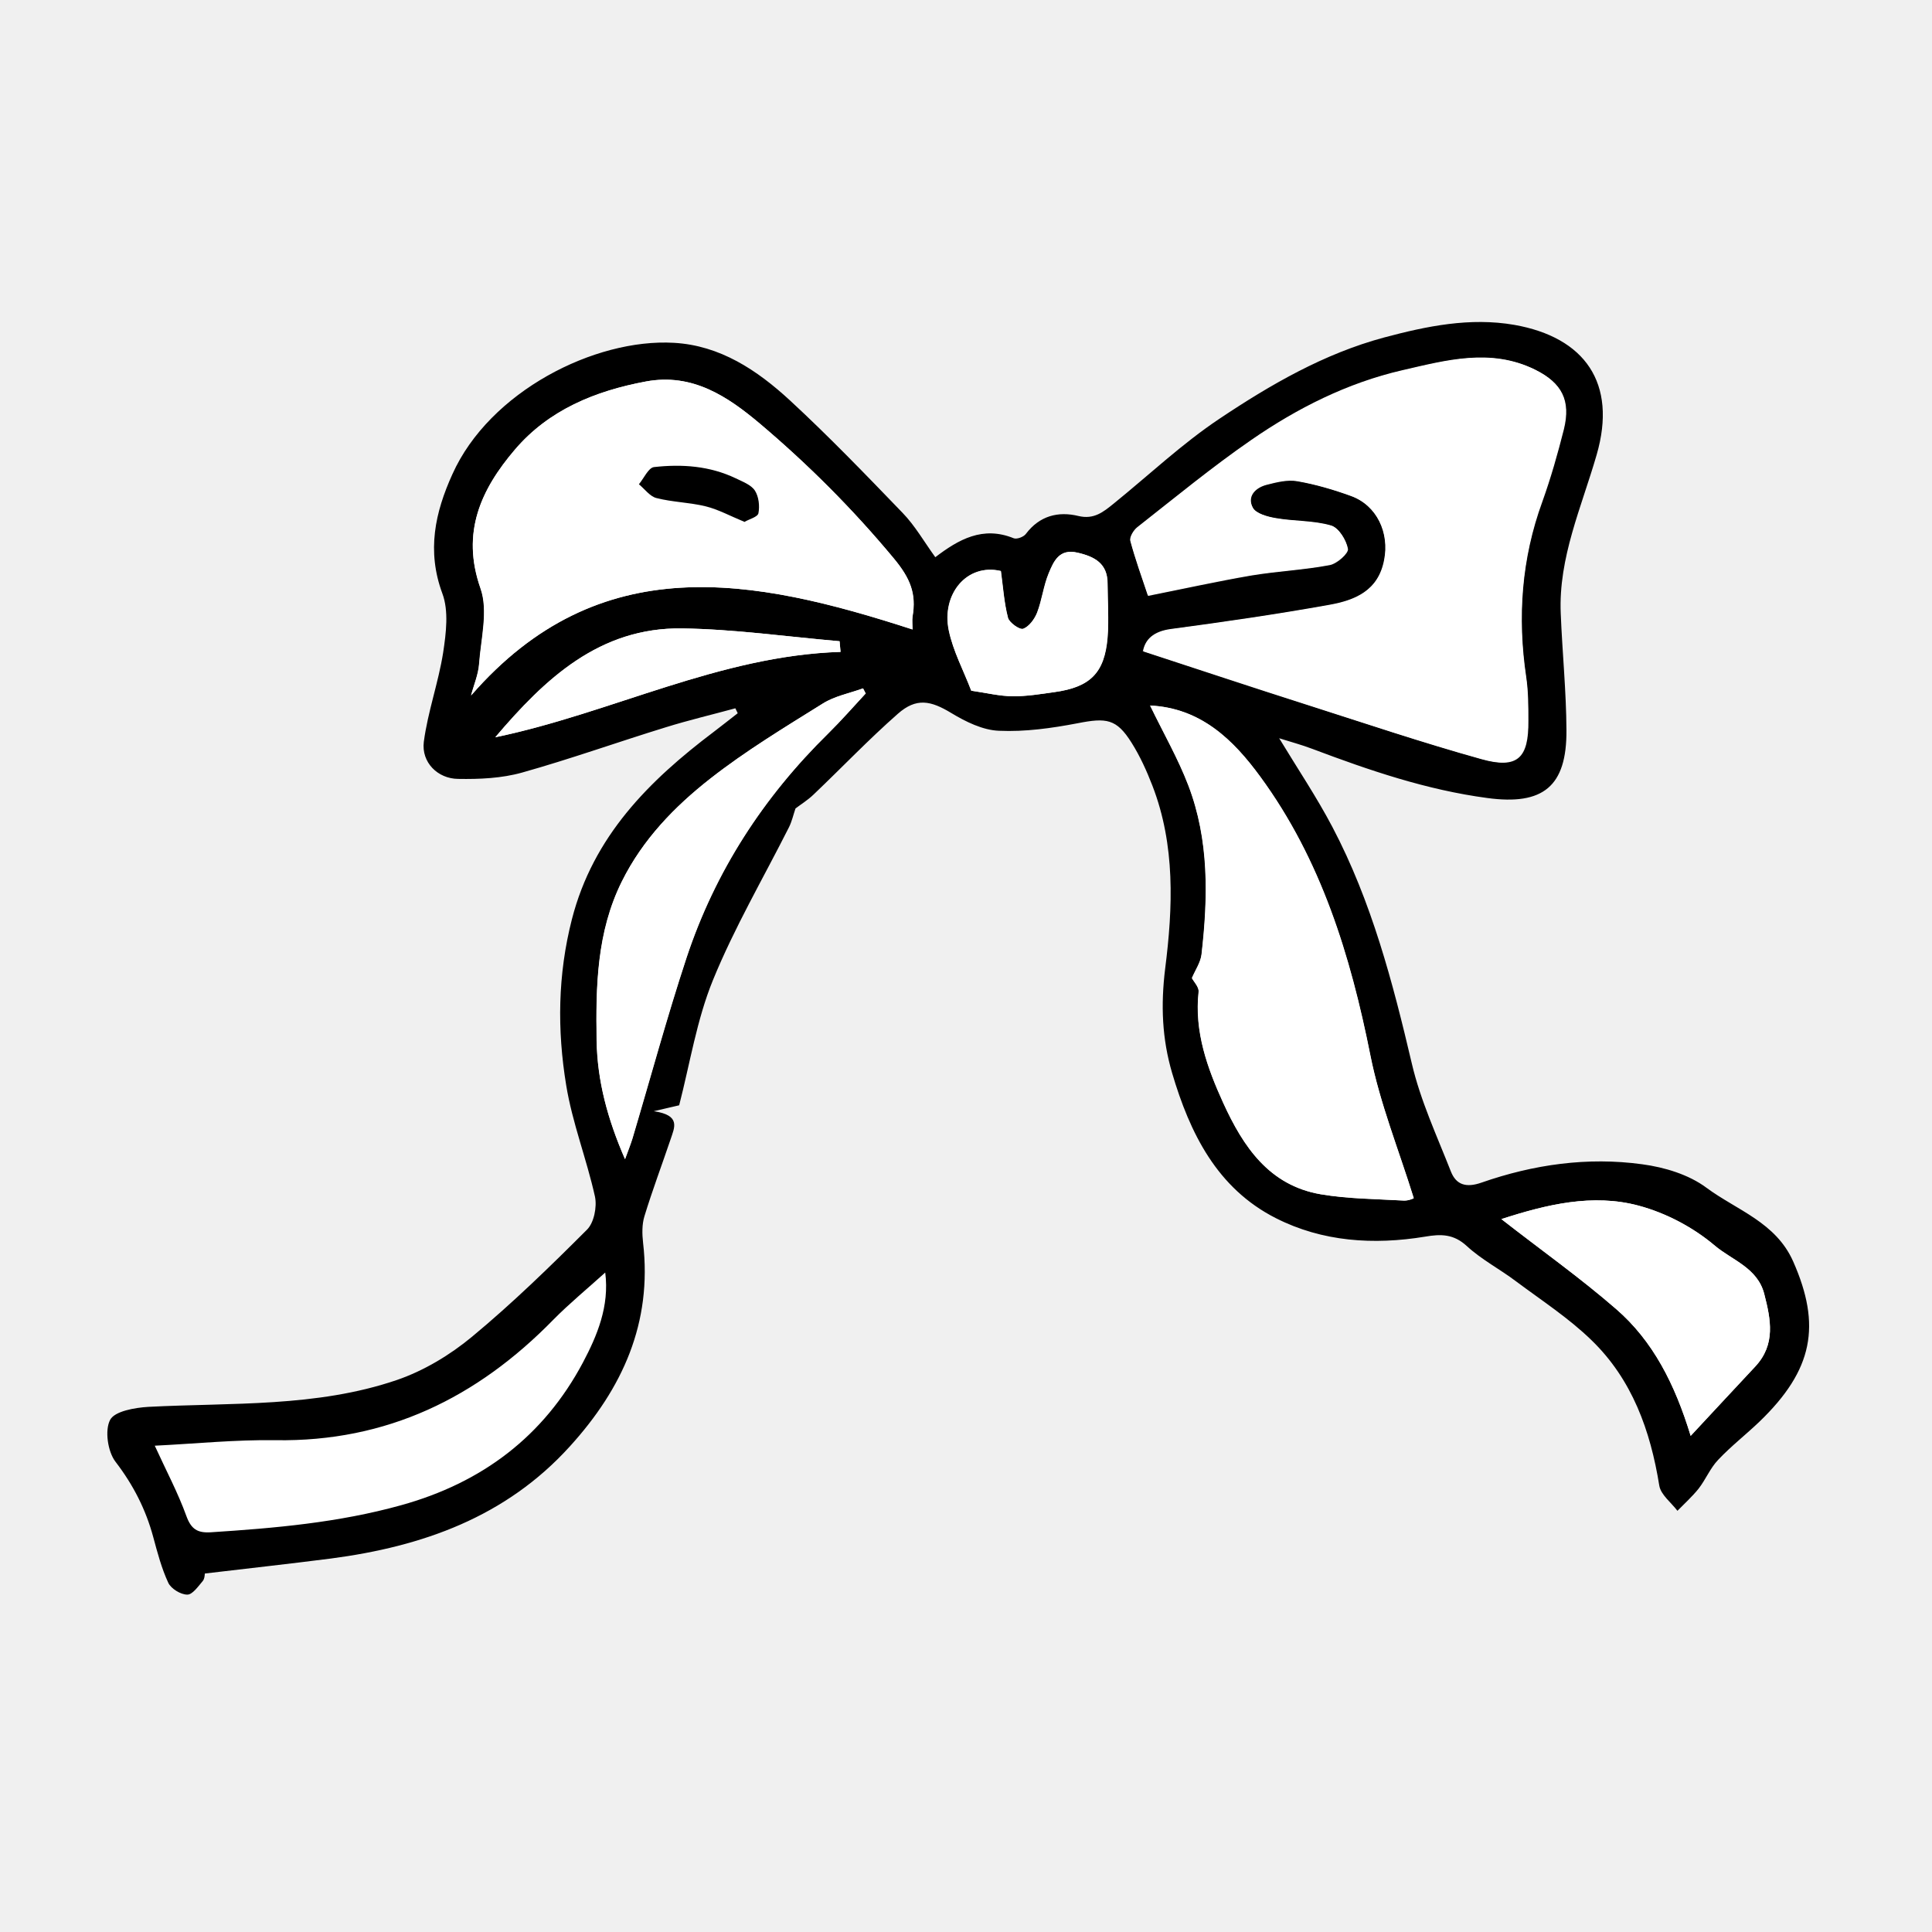
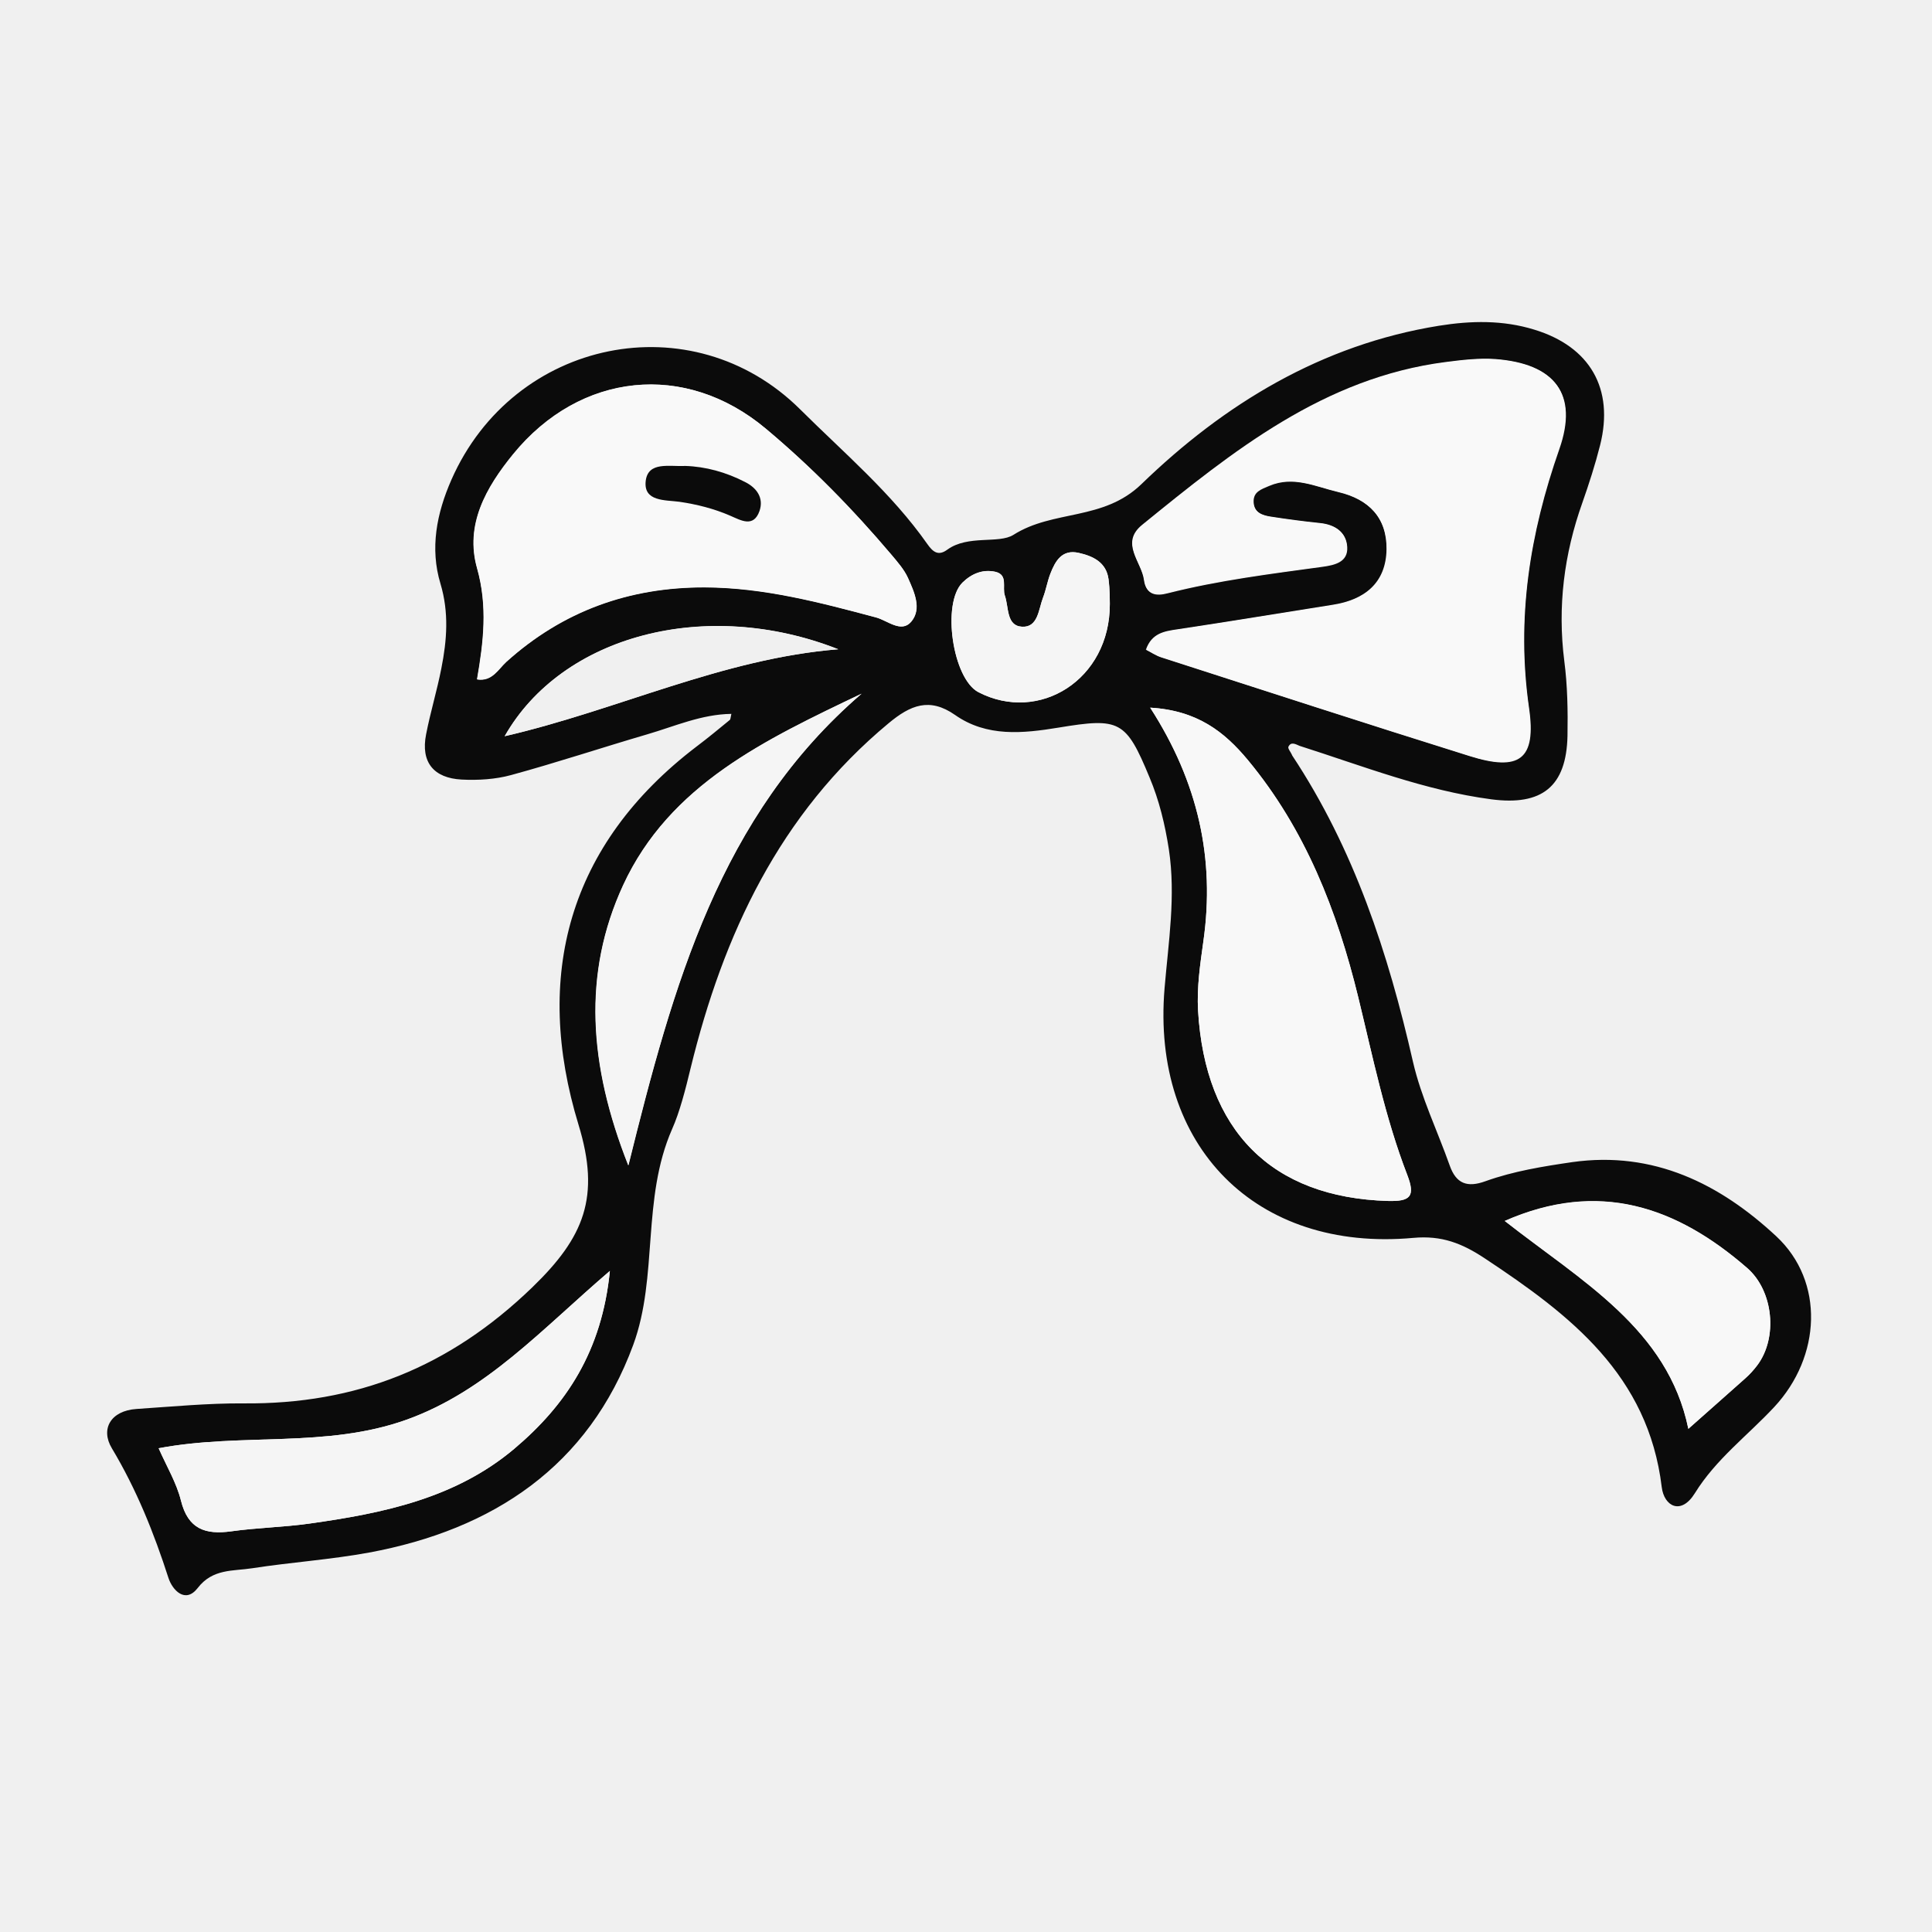
<svg xmlns="http://www.w3.org/2000/svg" width="90" height="90" viewBox="0 0 90 90" fill="none">
-   <path d="M18.5 65.5L28 58.5L28.5 59V62L25.5 67.5L17.5 71L9 72.5L6.5 66.5L18.5 65.5Z" fill="white" />
-   <path d="M9.539 73.319C9.539 73.319 9.539 73.548 9.438 73.659C9.226 73.907 8.96 74.293 8.721 74.283C8.418 74.283 7.968 74.008 7.839 73.732C7.527 73.061 7.334 72.326 7.141 71.61C6.792 70.314 6.204 69.166 5.378 68.091C5.02 67.623 4.873 66.63 5.13 66.143C5.341 65.739 6.278 65.574 6.912 65.537C10.797 65.335 14.738 65.564 18.485 64.287C19.743 63.856 20.965 63.121 21.994 62.266C23.867 60.714 25.622 59.005 27.34 57.287C27.67 56.965 27.817 56.221 27.716 55.743C27.33 53.997 26.66 52.307 26.375 50.552C25.953 47.98 25.98 45.407 26.641 42.825C27.633 38.958 30.224 36.376 33.255 34.088C33.631 33.803 33.999 33.509 34.366 33.225C34.329 33.151 34.293 33.068 34.256 32.995C33.181 33.289 32.088 33.546 31.023 33.877C28.782 34.566 26.577 35.356 24.318 35.99C23.372 36.256 22.334 36.302 21.342 36.284C20.386 36.275 19.624 35.512 19.743 34.557C19.927 33.16 20.423 31.8 20.643 30.404C20.781 29.494 20.91 28.456 20.607 27.648C19.872 25.663 20.267 23.872 21.075 22.089C22.802 18.24 27.707 15.759 31.39 15.97C33.549 16.09 35.275 17.248 36.8 18.653C38.61 20.325 40.327 22.108 42.045 23.89C42.624 24.487 43.046 25.232 43.57 25.957C44.654 25.13 45.783 24.487 47.225 25.075C47.372 25.13 47.694 25.011 47.795 24.864C48.429 24.028 49.292 23.807 50.238 24.037C50.964 24.212 51.404 23.844 51.882 23.458C53.517 22.135 55.06 20.674 56.805 19.508C59.184 17.918 61.673 16.476 64.475 15.722C66.468 15.19 68.48 14.776 70.546 15.134C73.816 15.713 75.35 17.836 74.377 21.189C73.678 23.614 72.595 25.976 72.705 28.576C72.778 30.395 72.962 32.205 72.971 34.015C72.99 36.642 71.878 37.524 69.288 37.175C66.459 36.798 63.795 35.889 61.141 34.888C60.636 34.695 60.112 34.557 59.589 34.391C60.452 35.815 61.334 37.129 62.069 38.526C63.896 41.999 64.879 45.756 65.77 49.551C66.174 51.278 66.937 52.913 67.589 54.576C67.837 55.201 68.305 55.339 69.013 55.091C71.437 54.245 73.954 53.887 76.498 54.236C77.536 54.374 78.666 54.714 79.493 55.33C80.907 56.377 82.726 56.937 83.534 58.766C84.848 61.742 84.471 63.81 81.963 66.226C81.33 66.832 80.632 67.374 80.035 68.008C79.667 68.394 79.456 68.927 79.125 69.35C78.831 69.717 78.473 70.039 78.142 70.379C77.849 69.993 77.371 69.635 77.297 69.212C76.884 66.639 76.03 64.26 74.138 62.431C73.082 61.403 71.823 60.585 70.629 59.694C69.876 59.124 69.022 58.683 68.333 58.049C67.717 57.48 67.129 57.48 66.385 57.608C63.988 58.003 61.6 57.847 59.432 56.745C56.695 55.357 55.428 52.785 54.601 49.983C54.133 48.393 54.068 46.822 54.279 45.113C54.638 42.283 54.757 39.371 53.682 36.596C53.416 35.907 53.104 35.218 52.709 34.593C52.011 33.482 51.542 33.427 50.192 33.693C48.989 33.923 47.749 34.097 46.536 34.042C45.783 34.015 44.984 33.62 44.314 33.215C43.358 32.637 42.688 32.49 41.824 33.252C40.465 34.447 39.216 35.76 37.902 37.01C37.627 37.276 37.296 37.478 37.057 37.662C36.956 37.956 36.892 38.259 36.754 38.535C35.56 40.905 34.21 43.211 33.209 45.664C32.456 47.511 32.143 49.532 31.638 51.489C31.372 51.554 31.105 51.609 30.453 51.765C31.73 51.949 31.418 52.528 31.243 53.06C30.839 54.255 30.389 55.449 30.021 56.653C29.902 57.038 29.911 57.489 29.957 57.893C30.389 61.623 29.002 64.673 26.55 67.374C23.564 70.673 19.679 72.042 15.417 72.602C13.488 72.85 11.559 73.061 9.548 73.3L9.539 73.319ZM53.242 30.34C55.905 31.212 58.385 32.039 60.874 32.83C63.584 33.693 66.275 34.603 69.013 35.365C70.684 35.834 71.217 35.328 71.198 33.583C71.198 32.903 71.198 32.214 71.097 31.534C70.684 28.75 70.877 26.031 71.851 23.366C72.246 22.264 72.567 21.134 72.852 20.004C73.183 18.662 72.769 17.845 71.529 17.238C69.463 16.209 67.377 16.797 65.338 17.266C62.794 17.854 60.452 19.03 58.312 20.509C56.475 21.777 54.748 23.201 52.994 24.579C52.819 24.717 52.626 25.038 52.672 25.213C52.902 26.077 53.214 26.913 53.49 27.758C55.106 27.436 56.695 27.087 58.284 26.812C59.497 26.61 60.737 26.555 61.949 26.325C62.289 26.261 62.831 25.773 62.794 25.571C62.721 25.167 62.372 24.598 62.023 24.497C61.205 24.267 60.314 24.303 59.469 24.157C59.074 24.092 58.523 23.945 58.367 23.66C58.082 23.137 58.468 22.723 59.01 22.585C59.478 22.466 59.983 22.337 60.443 22.42C61.288 22.567 62.133 22.815 62.941 23.109C64.163 23.55 64.751 24.836 64.493 26.113C64.209 27.538 63.125 27.979 61.958 28.19C59.497 28.631 57.026 28.989 54.555 29.32C53.747 29.43 53.361 29.807 53.26 30.358L53.242 30.34ZM42.504 29.32C42.504 29.099 42.477 28.907 42.504 28.723C42.688 27.657 42.403 26.94 41.622 26.003C39.721 23.715 37.645 21.639 35.395 19.737C33.907 18.479 32.263 17.367 30.086 17.771C27.725 18.212 25.558 19.094 23.978 20.95C22.407 22.797 21.47 24.809 22.38 27.409C22.747 28.447 22.398 29.752 22.315 30.928C22.279 31.424 22.067 31.911 21.939 32.398C27.918 25.526 35.073 26.913 42.495 29.32H42.504ZM53.572 32.866C54.197 34.153 54.877 35.338 55.354 36.587C56.328 39.132 56.273 41.797 55.97 44.452C55.924 44.837 55.676 45.187 55.52 45.563C55.611 45.738 55.859 45.986 55.832 46.206C55.63 48.062 56.236 49.744 56.98 51.379C57.908 53.409 59.111 55.219 61.517 55.633C62.794 55.853 64.098 55.853 65.394 55.927C65.623 55.936 65.853 55.826 65.853 55.817C65.145 53.547 64.282 51.397 63.832 49.165C62.904 44.507 61.527 40.042 58.697 36.174C57.439 34.465 55.924 32.977 53.563 32.866H53.572ZM7.206 67.338C7.738 68.504 8.289 69.534 8.684 70.627C8.905 71.233 9.199 71.417 9.814 71.38C12.799 71.187 15.766 70.93 18.678 70.121C22.462 69.074 25.328 66.906 27.156 63.47C27.817 62.22 28.396 60.851 28.194 59.28C27.349 60.043 26.522 60.723 25.778 61.476C22.223 65.114 18.017 67.172 12.836 67.09C10.962 67.062 9.089 67.255 7.196 67.347L7.206 67.338ZM40.327 32.297C40.291 32.223 40.245 32.14 40.208 32.067C39.583 32.297 38.894 32.425 38.334 32.774C36.552 33.886 34.743 34.979 33.089 36.275C31.427 37.579 29.939 39.105 28.974 41.062C27.808 43.423 27.753 45.949 27.799 48.485C27.826 50.341 28.295 52.105 29.121 53.997C29.287 53.547 29.388 53.29 29.47 53.024C30.306 50.221 31.069 47.392 31.987 44.608C33.319 40.593 35.569 37.129 38.591 34.162C39.197 33.565 39.758 32.921 40.337 32.297H40.327ZM69.94 56.79C71.777 58.224 73.605 59.519 75.286 60.98C77.004 62.468 78.023 64.471 78.758 66.888C79.924 65.638 80.843 64.646 81.771 63.654C82.726 62.624 82.496 61.467 82.184 60.273C81.872 59.06 80.687 58.701 79.888 58.031C78.886 57.185 77.61 56.506 76.342 56.166C74.193 55.587 72.034 56.111 69.94 56.79ZM45.251 32.177C45.958 32.278 46.564 32.425 47.17 32.434C47.813 32.434 48.465 32.333 49.108 32.242C50.78 32.012 51.45 31.35 51.588 29.697C51.662 28.86 51.597 28.015 51.588 27.179C51.588 26.251 50.991 25.93 50.192 25.746C49.338 25.544 49.081 26.15 48.851 26.701C48.603 27.29 48.539 27.942 48.309 28.539C48.19 28.842 47.933 29.191 47.657 29.292C47.492 29.348 47.005 29.017 46.95 28.778C46.766 28.07 46.72 27.335 46.619 26.6C45.039 26.224 43.845 27.675 44.194 29.366C44.396 30.321 44.883 31.222 45.241 32.177H45.251ZM39.161 30.367C39.142 30.202 39.124 30.037 39.115 29.871C36.672 29.66 34.228 29.311 31.785 29.274C27.936 29.219 25.392 31.617 23.078 34.345C28.506 33.215 33.512 30.542 39.17 30.367H39.161Z" fill="black" />
-   <path d="M53.242 30.34C53.343 29.788 53.728 29.412 54.537 29.302C57.017 28.971 59.488 28.613 61.94 28.172C63.106 27.96 64.2 27.528 64.475 26.095C64.732 24.818 64.135 23.532 62.923 23.091C62.114 22.797 61.27 22.549 60.425 22.402C59.965 22.319 59.46 22.448 58.992 22.567C58.459 22.705 58.064 23.128 58.349 23.642C58.505 23.927 59.056 24.074 59.451 24.138C60.296 24.285 61.187 24.239 62.004 24.478C62.353 24.579 62.702 25.149 62.776 25.553C62.813 25.755 62.271 26.242 61.931 26.306C60.718 26.536 59.478 26.591 58.266 26.793C56.668 27.06 55.088 27.418 53.471 27.74C53.187 26.894 52.883 26.049 52.654 25.195C52.608 25.02 52.801 24.699 52.975 24.561C54.73 23.183 56.456 21.759 58.294 20.491C60.434 19.012 62.767 17.836 65.32 17.248C67.359 16.779 69.444 16.2 71.511 17.22C72.742 17.836 73.164 18.653 72.834 19.985C72.549 21.116 72.227 22.255 71.832 23.348C70.868 26.012 70.666 28.732 71.079 31.516C71.18 32.186 71.18 32.876 71.18 33.565C71.199 35.301 70.666 35.816 68.994 35.347C66.257 34.584 63.566 33.684 60.856 32.811C58.367 32.012 55.887 31.185 53.223 30.321L53.242 30.34Z" fill="white" />
-   <path d="M42.504 29.32C35.083 26.913 27.927 25.526 21.948 32.398C22.076 31.911 22.288 31.424 22.324 30.928C22.416 29.752 22.756 28.447 22.389 27.409C21.47 24.809 22.407 22.797 23.987 20.95C25.567 19.094 27.725 18.212 30.095 17.771C32.263 17.367 33.907 18.479 35.404 19.737C37.654 21.639 39.73 23.716 41.632 26.003C42.412 26.94 42.697 27.657 42.513 28.723C42.486 28.907 42.513 29.099 42.513 29.32H42.504ZM34.688 24.313C34.89 24.193 35.294 24.092 35.321 23.918C35.386 23.578 35.34 23.137 35.156 22.861C34.981 22.595 34.587 22.448 34.265 22.291C33.053 21.713 31.758 21.621 30.453 21.768C30.196 21.795 29.985 22.282 29.755 22.567C30.021 22.788 30.27 23.128 30.573 23.21C31.326 23.394 32.116 23.403 32.869 23.596C33.457 23.743 34.008 24.046 34.678 24.322L34.688 24.313Z" fill="white" />
-   <path d="M53.572 32.866C55.942 32.977 57.458 34.465 58.707 36.174C61.545 40.042 62.913 44.507 63.841 49.165C64.282 51.397 65.155 53.538 65.862 55.817C65.862 55.817 65.623 55.936 65.403 55.927C64.108 55.853 62.794 55.844 61.527 55.633C59.12 55.219 57.917 53.41 56.989 51.379C56.245 49.744 55.639 48.072 55.841 46.206C55.869 45.986 55.62 45.738 55.529 45.563C55.685 45.196 55.942 44.837 55.979 44.452C56.282 41.797 56.337 39.132 55.363 36.587C54.886 35.338 54.206 34.162 53.581 32.866H53.572Z" fill="white" />
-   <path d="M40.327 32.297C39.749 32.921 39.188 33.565 38.582 34.162C35.56 37.129 33.31 40.584 31.978 44.608C31.059 47.383 30.297 50.212 29.461 53.024C29.378 53.29 29.277 53.547 29.112 53.997C28.295 52.114 27.826 50.35 27.79 48.485C27.753 45.949 27.79 43.423 28.965 41.062C29.939 39.105 31.418 37.579 33.08 36.275C34.733 34.979 36.543 33.886 38.325 32.774C38.876 32.425 39.565 32.297 40.199 32.067C40.235 32.141 40.281 32.223 40.318 32.297H40.327Z" fill="white" />
-   <path d="M69.94 56.79C72.043 56.111 74.193 55.587 76.342 56.166C77.609 56.506 78.886 57.176 79.888 58.031C80.677 58.701 81.871 59.06 82.184 60.273C82.487 61.467 82.726 62.624 81.77 63.654C80.843 64.646 79.915 65.638 78.758 66.888C78.023 64.48 77.003 62.468 75.286 60.98C73.605 59.519 71.777 58.224 69.94 56.79Z" fill="white" />
-   <path d="M45.251 32.177C44.883 31.231 44.397 30.331 44.204 29.366C43.855 27.675 45.049 26.233 46.629 26.6C46.73 27.335 46.775 28.07 46.959 28.778C47.023 29.008 47.51 29.347 47.666 29.292C47.942 29.191 48.199 28.842 48.319 28.539C48.548 27.942 48.622 27.29 48.86 26.701C49.09 26.15 49.347 25.544 50.202 25.746C51.01 25.93 51.598 26.261 51.598 27.179C51.598 28.015 51.662 28.86 51.598 29.697C51.46 31.35 50.789 32.012 49.118 32.242C48.475 32.333 47.822 32.444 47.18 32.434C46.573 32.434 45.958 32.278 45.26 32.177H45.251Z" fill="white" />
-   <path d="M39.161 30.367C33.512 30.542 28.497 33.215 23.068 34.345C25.383 31.617 27.927 29.219 31.776 29.274C34.219 29.311 36.662 29.66 39.106 29.871C39.124 30.037 39.142 30.202 39.151 30.367H39.161Z" fill="white" />
-   <path d="M34.687 24.313C34.017 24.037 33.466 23.734 32.878 23.587C32.125 23.403 31.335 23.394 30.582 23.201C30.279 23.128 30.03 22.778 29.764 22.558C29.994 22.282 30.205 21.795 30.462 21.759C31.767 21.612 33.062 21.703 34.274 22.282C34.596 22.439 34.99 22.585 35.165 22.852C35.349 23.137 35.395 23.578 35.33 23.909C35.294 24.083 34.899 24.184 34.697 24.303L34.687 24.313Z" fill="black" />
+   <path d="M60.19 35.185C63.08 39.545 64.67 44.405 65.82 49.455C66.2 51.115 66.96 52.675 67.53 54.285C67.83 55.145 68.35 55.335 69.2 55.025C70.51 54.555 71.88 54.335 73.25 54.135C77.03 53.605 80.12 55.145 82.75 57.595C85 59.695 84.84 63.195 82.65 65.545C81.41 66.875 79.93 67.975 78.95 69.565C78.31 70.595 77.52 70.175 77.41 69.275C76.78 64.055 73.16 61.265 69.19 58.635C68.11 57.915 67.16 57.545 65.84 57.665C58.51 58.335 53.63 53.395 54.25 46.035C54.43 43.885 54.78 41.745 54.45 39.565C54.27 38.405 54 37.285 53.55 36.215C52.45 33.555 52.16 33.425 49.31 33.895C47.66 34.165 45.97 34.345 44.49 33.305C43.3 32.475 42.41 32.845 41.39 33.695C36.31 37.915 33.69 43.545 32.17 49.765C31.94 50.725 31.66 51.815 31.31 52.595C29.88 55.855 30.67 59.455 29.5 62.645C27.42 68.305 22.97 71.255 17.19 72.325C15.39 72.655 13.56 72.775 11.75 73.055C10.86 73.195 9.91 73.065 9.21 73.975C8.63 74.725 8.03 74.065 7.85 73.515C7.17 71.405 6.36 69.385 5.21 67.465C4.67 66.565 5.16 65.715 6.36 65.635C8.02 65.525 9.68 65.365 11.34 65.375C16.59 65.425 20.94 63.695 24.8 59.965C27.21 57.635 27.98 55.765 26.95 52.395C24.84 45.485 26.45 39.345 32.45 34.775C32.98 34.375 33.49 33.955 34 33.535C34.03 33.505 34.03 33.435 34.07 33.255C32.67 33.275 31.43 33.835 30.16 34.205C28.04 34.825 25.94 35.525 23.81 36.105C23.08 36.305 22.27 36.355 21.5 36.315C20.21 36.245 19.59 35.515 19.85 34.205C20.05 33.175 20.36 32.165 20.56 31.135C20.82 29.825 20.92 28.535 20.52 27.195C20.02 25.545 20.34 23.915 21.03 22.345C23.93 15.765 32.24 14.075 37.27 19.065C39.31 21.095 41.53 22.965 43.2 25.345C43.46 25.715 43.71 25.915 44.13 25.605C45.09 24.905 46.53 25.345 47.21 24.915C49.07 23.735 51.39 24.275 53.17 22.555C57.03 18.815 61.57 16.055 67.03 15.175C68.53 14.935 70.01 14.905 71.47 15.355C74.07 16.145 75.2 18.105 74.54 20.735C74.31 21.645 74.02 22.545 73.71 23.425C72.86 25.815 72.55 28.255 72.87 30.785C73.02 31.935 73.04 33.115 73.02 34.275C72.97 36.645 71.83 37.545 69.47 37.235C66.37 36.825 63.49 35.685 60.54 34.745C60.35 34.665 60.14 34.535 60.02 34.785C59.98 34.865 60.13 35.035 60.19 35.175V35.185ZM53.38 30.265C53.62 30.385 53.85 30.545 54.1 30.625C58.89 32.165 63.67 33.725 68.47 35.225C70.77 35.945 71.58 35.395 71.23 32.985C70.63 28.805 71.26 24.865 72.64 20.925C73.54 18.355 72.44 16.965 69.67 16.745C68.91 16.685 68.12 16.785 67.36 16.885C61.69 17.615 57.45 21.035 53.23 24.465C52.18 25.315 53.2 26.185 53.31 27.035C53.4 27.715 53.85 27.785 54.41 27.635C56.78 27.035 59.2 26.735 61.61 26.405C62.19 26.325 62.8 26.185 62.76 25.485C62.72 24.805 62.2 24.455 61.51 24.385C60.74 24.305 59.97 24.205 59.21 24.085C58.82 24.025 58.43 23.895 58.4 23.405C58.37 22.905 58.76 22.795 59.13 22.635C60.26 22.155 61.29 22.675 62.35 22.925C63.79 23.265 64.62 24.145 64.61 25.595C64.6 27.165 63.59 27.955 62.09 28.195C59.68 28.575 57.28 28.965 54.87 29.335C54.25 29.425 53.67 29.515 53.4 30.285L53.38 30.265ZM22.23 31.645C22.92 31.745 23.2 31.175 23.58 30.825C26.21 28.455 29.31 27.345 32.82 27.355C35.56 27.355 38.18 28.055 40.8 28.755C41.34 28.905 41.98 29.505 42.44 28.955C42.95 28.355 42.58 27.565 42.29 26.915C42.11 26.525 41.81 26.175 41.52 25.835C39.73 23.715 37.8 21.745 35.67 19.965C31.92 16.825 27.03 17.325 23.9 21.155C22.63 22.715 21.65 24.445 22.22 26.465C22.72 28.235 22.52 29.905 22.22 31.635L22.23 31.645ZM53.58 32.965C55.83 36.455 56.6 40.015 56.06 43.835C55.91 44.915 55.75 45.975 55.81 47.075C56.14 52.685 59.24 55.785 64.65 55.945C65.7 55.975 65.94 55.735 65.56 54.745C64.52 52.055 63.95 49.235 63.27 46.445C62.29 42.435 60.81 38.635 58.13 35.405C57.04 34.095 55.78 33.095 53.58 32.965ZM7.39 67.465C7.76 68.305 8.23 69.075 8.43 69.905C8.76 71.235 9.57 71.495 10.77 71.335C11.98 71.165 13.2 71.145 14.41 70.975C17.83 70.495 21.2 69.805 23.95 67.495C26.38 65.445 28.04 62.945 28.41 59.205C25.22 61.935 22.66 64.795 18.94 66.135C15.2 67.475 11.27 66.735 7.39 67.465ZM29.27 54.275C31.36 45.865 33.52 38.005 40.13 32.315C35.67 34.445 31.19 36.535 29.02 41.245C27.13 45.355 27.42 49.615 29.26 54.275H29.27ZM70.09 56.875C73.67 59.685 77.69 61.905 78.65 66.565C79.57 65.745 80.44 64.985 81.3 64.215C81.5 64.035 81.69 63.825 81.86 63.605C82.83 62.315 82.61 60.135 81.39 59.075C78.1 56.215 74.48 54.955 70.09 56.885V56.875ZM51.7 28.135C51.7 27.985 51.7 27.485 51.64 26.985C51.53 26.195 50.92 25.905 50.25 25.755C49.47 25.585 49.16 26.135 48.93 26.725C48.79 27.085 48.73 27.475 48.59 27.835C48.38 28.375 48.36 29.235 47.61 29.195C46.87 29.155 47 28.285 46.81 27.745C46.67 27.365 46.98 26.775 46.36 26.635C45.78 26.505 45.26 26.725 44.84 27.135C43.86 28.095 44.38 31.625 45.58 32.245C48.4 33.705 51.71 31.675 51.7 28.135ZM39.05 30.245C32.88 27.825 26.18 29.605 23.51 34.295C28.76 33.085 33.65 30.675 39.05 30.245Z" fill="#0B0B0B" />
+   <path d="M53.38 30.265C53.65 29.495 54.23 29.405 54.85 29.315C57.26 28.955 59.66 28.555 62.07 28.175C63.57 27.945 64.57 27.155 64.59 25.575C64.6 24.125 63.78 23.245 62.33 22.905C61.26 22.655 60.24 22.135 59.11 22.615C58.74 22.765 58.36 22.885 58.38 23.385C58.41 23.875 58.8 24.005 59.19 24.065C59.96 24.185 60.72 24.285 61.49 24.365C62.18 24.435 62.71 24.785 62.74 25.465C62.78 26.165 62.17 26.305 61.59 26.385C59.18 26.715 56.76 27.015 54.39 27.615C53.83 27.755 53.38 27.685 53.29 27.015C53.18 26.165 52.16 25.295 53.21 24.445C57.43 21.015 61.67 17.595 67.34 16.865C68.11 16.765 68.89 16.675 69.65 16.725C72.42 16.935 73.52 18.335 72.62 20.905C71.25 24.845 70.61 28.785 71.21 32.965C71.56 35.375 70.75 35.925 68.45 35.205C63.65 33.705 58.87 32.155 54.08 30.605C53.83 30.525 53.6 30.365 53.36 30.245L53.38 30.265Z" fill="#F9F9F9" />
+   <path d="M22.23 31.645C22.53 29.915 22.73 28.245 22.23 26.475C21.66 24.455 22.64 22.715 23.91 21.165C27.03 17.335 31.93 16.825 35.68 19.975C37.8 21.755 39.74 23.735 41.53 25.845C41.81 26.185 42.12 26.525 42.3 26.925C42.59 27.575 42.96 28.365 42.45 28.965C41.99 29.505 41.35 28.905 40.81 28.765C38.19 28.065 35.57 27.375 32.83 27.365C29.32 27.355 26.22 28.465 23.59 30.835C23.21 31.185 22.93 31.755 22.24 31.655L22.23 31.645ZM31.92 21.705C31.18 21.745 30.19 21.485 30.08 22.405C29.97 23.375 30.98 23.275 31.65 23.375C32.47 23.495 33.26 23.685 34.02 24.025C34.51 24.235 35.1 24.595 35.38 23.805C35.6 23.205 35.25 22.735 34.71 22.455C33.82 22.005 32.88 21.735 31.92 21.705Z" fill="#F9F9F9" />
+   <path d="M53.58 32.965C55.78 33.095 57.04 34.095 58.13 35.405C60.81 38.635 62.29 42.435 63.27 46.445C63.95 49.235 64.52 52.055 65.56 54.745C65.94 55.735 65.7 55.975 64.65 55.945C59.24 55.785 56.14 52.685 55.81 47.075C55.75 45.975 55.91 44.915 56.06 43.835C56.6 40.025 55.83 36.455 53.58 32.965Z" fill="#F8F8F8" />
+   <path d="M7.39 67.465C11.27 66.735 15.2 67.475 18.94 66.135C22.65 64.805 25.22 61.935 28.41 59.205C28.04 62.935 26.38 65.445 23.95 67.495C21.21 69.805 17.84 70.495 14.41 70.975C13.2 71.145 11.98 71.165 10.77 71.335C9.57 71.505 8.76 71.235 8.43 69.905C8.22 69.075 7.76 68.305 7.39 67.465Z" fill="#F5F5F5" />
+   <path d="M29.27 54.275C27.43 49.615 27.14 45.345 29.03 41.245C31.2 36.545 35.68 34.445 40.14 32.315C33.53 38.005 31.36 45.865 29.28 54.275H29.27Z" fill="#F5F5F5" />
+   <path d="M70.09 56.875C74.48 54.945 78.1 56.205 81.39 59.065C82.61 60.125 82.83 62.305 81.86 63.595C81.7 63.815 81.51 64.025 81.3 64.205C80.44 64.975 79.57 65.735 78.65 66.555C77.69 61.895 73.67 59.675 70.09 56.865V56.875Z" fill="#F8F8F8" />
+   <path d="M51.7 28.135C51.71 31.665 48.4 33.705 45.58 32.245C44.37 31.615 43.86 28.095 44.84 27.135C45.26 26.725 45.78 26.515 46.36 26.635C46.98 26.775 46.68 27.365 46.81 27.745C47 28.285 46.87 29.155 47.61 29.195C48.36 29.245 48.38 28.375 48.59 27.835C48.73 27.475 48.79 27.085 48.93 26.725C49.16 26.135 49.47 25.575 50.25 25.755C50.92 25.905 51.54 26.195 51.64 26.985C51.71 27.475 51.69 27.975 51.7 28.135Z" fill="#F5F5F5" />
+   <path d="M39.05 30.245C33.64 30.685 28.76 33.085 23.51 34.295C26.18 29.595 32.88 27.815 39.05 30.245Z" fill="#F0F0F0" />
+   <path d="M31.92 21.705C32.87 21.735 33.82 21.995 34.71 22.455C35.25 22.725 35.59 23.195 35.38 23.805C35.1 24.595 34.51 24.235 34.02 24.025C33.26 23.695 32.47 23.495 31.65 23.375C30.99 23.285 29.97 23.375 30.08 22.405C30.19 21.485 31.18 21.745 31.92 21.705Z" fill="#0B0B0B" />
</svg>
